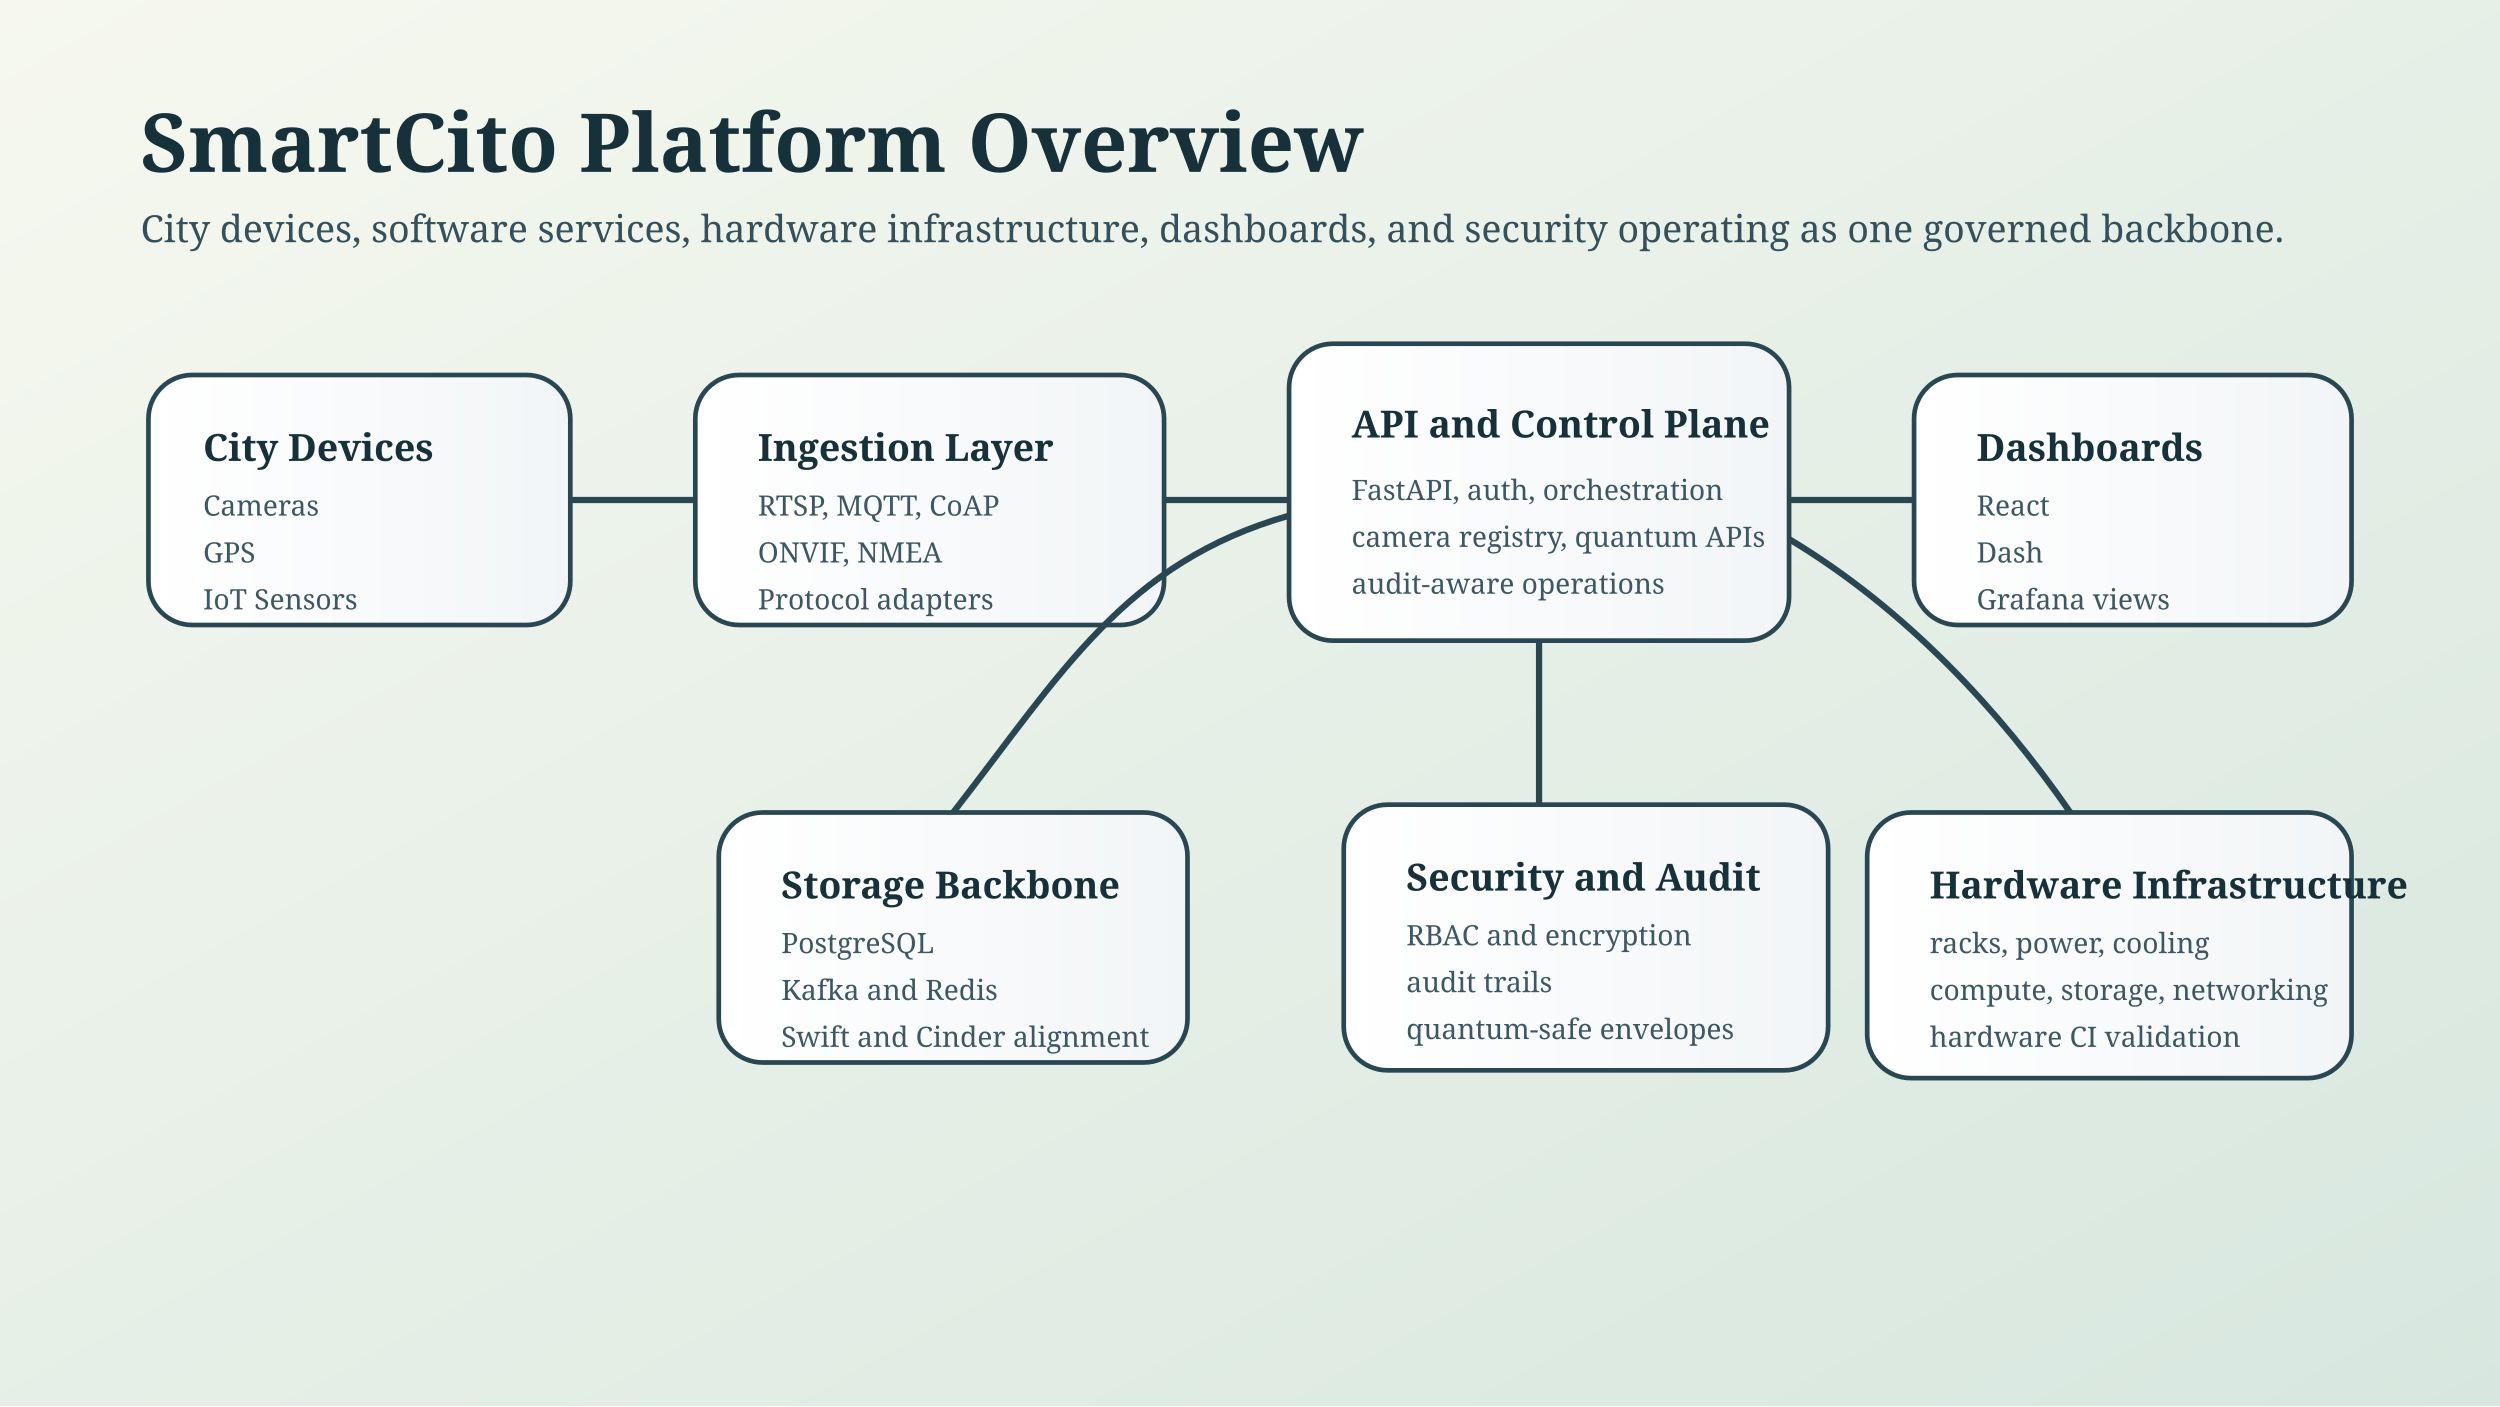
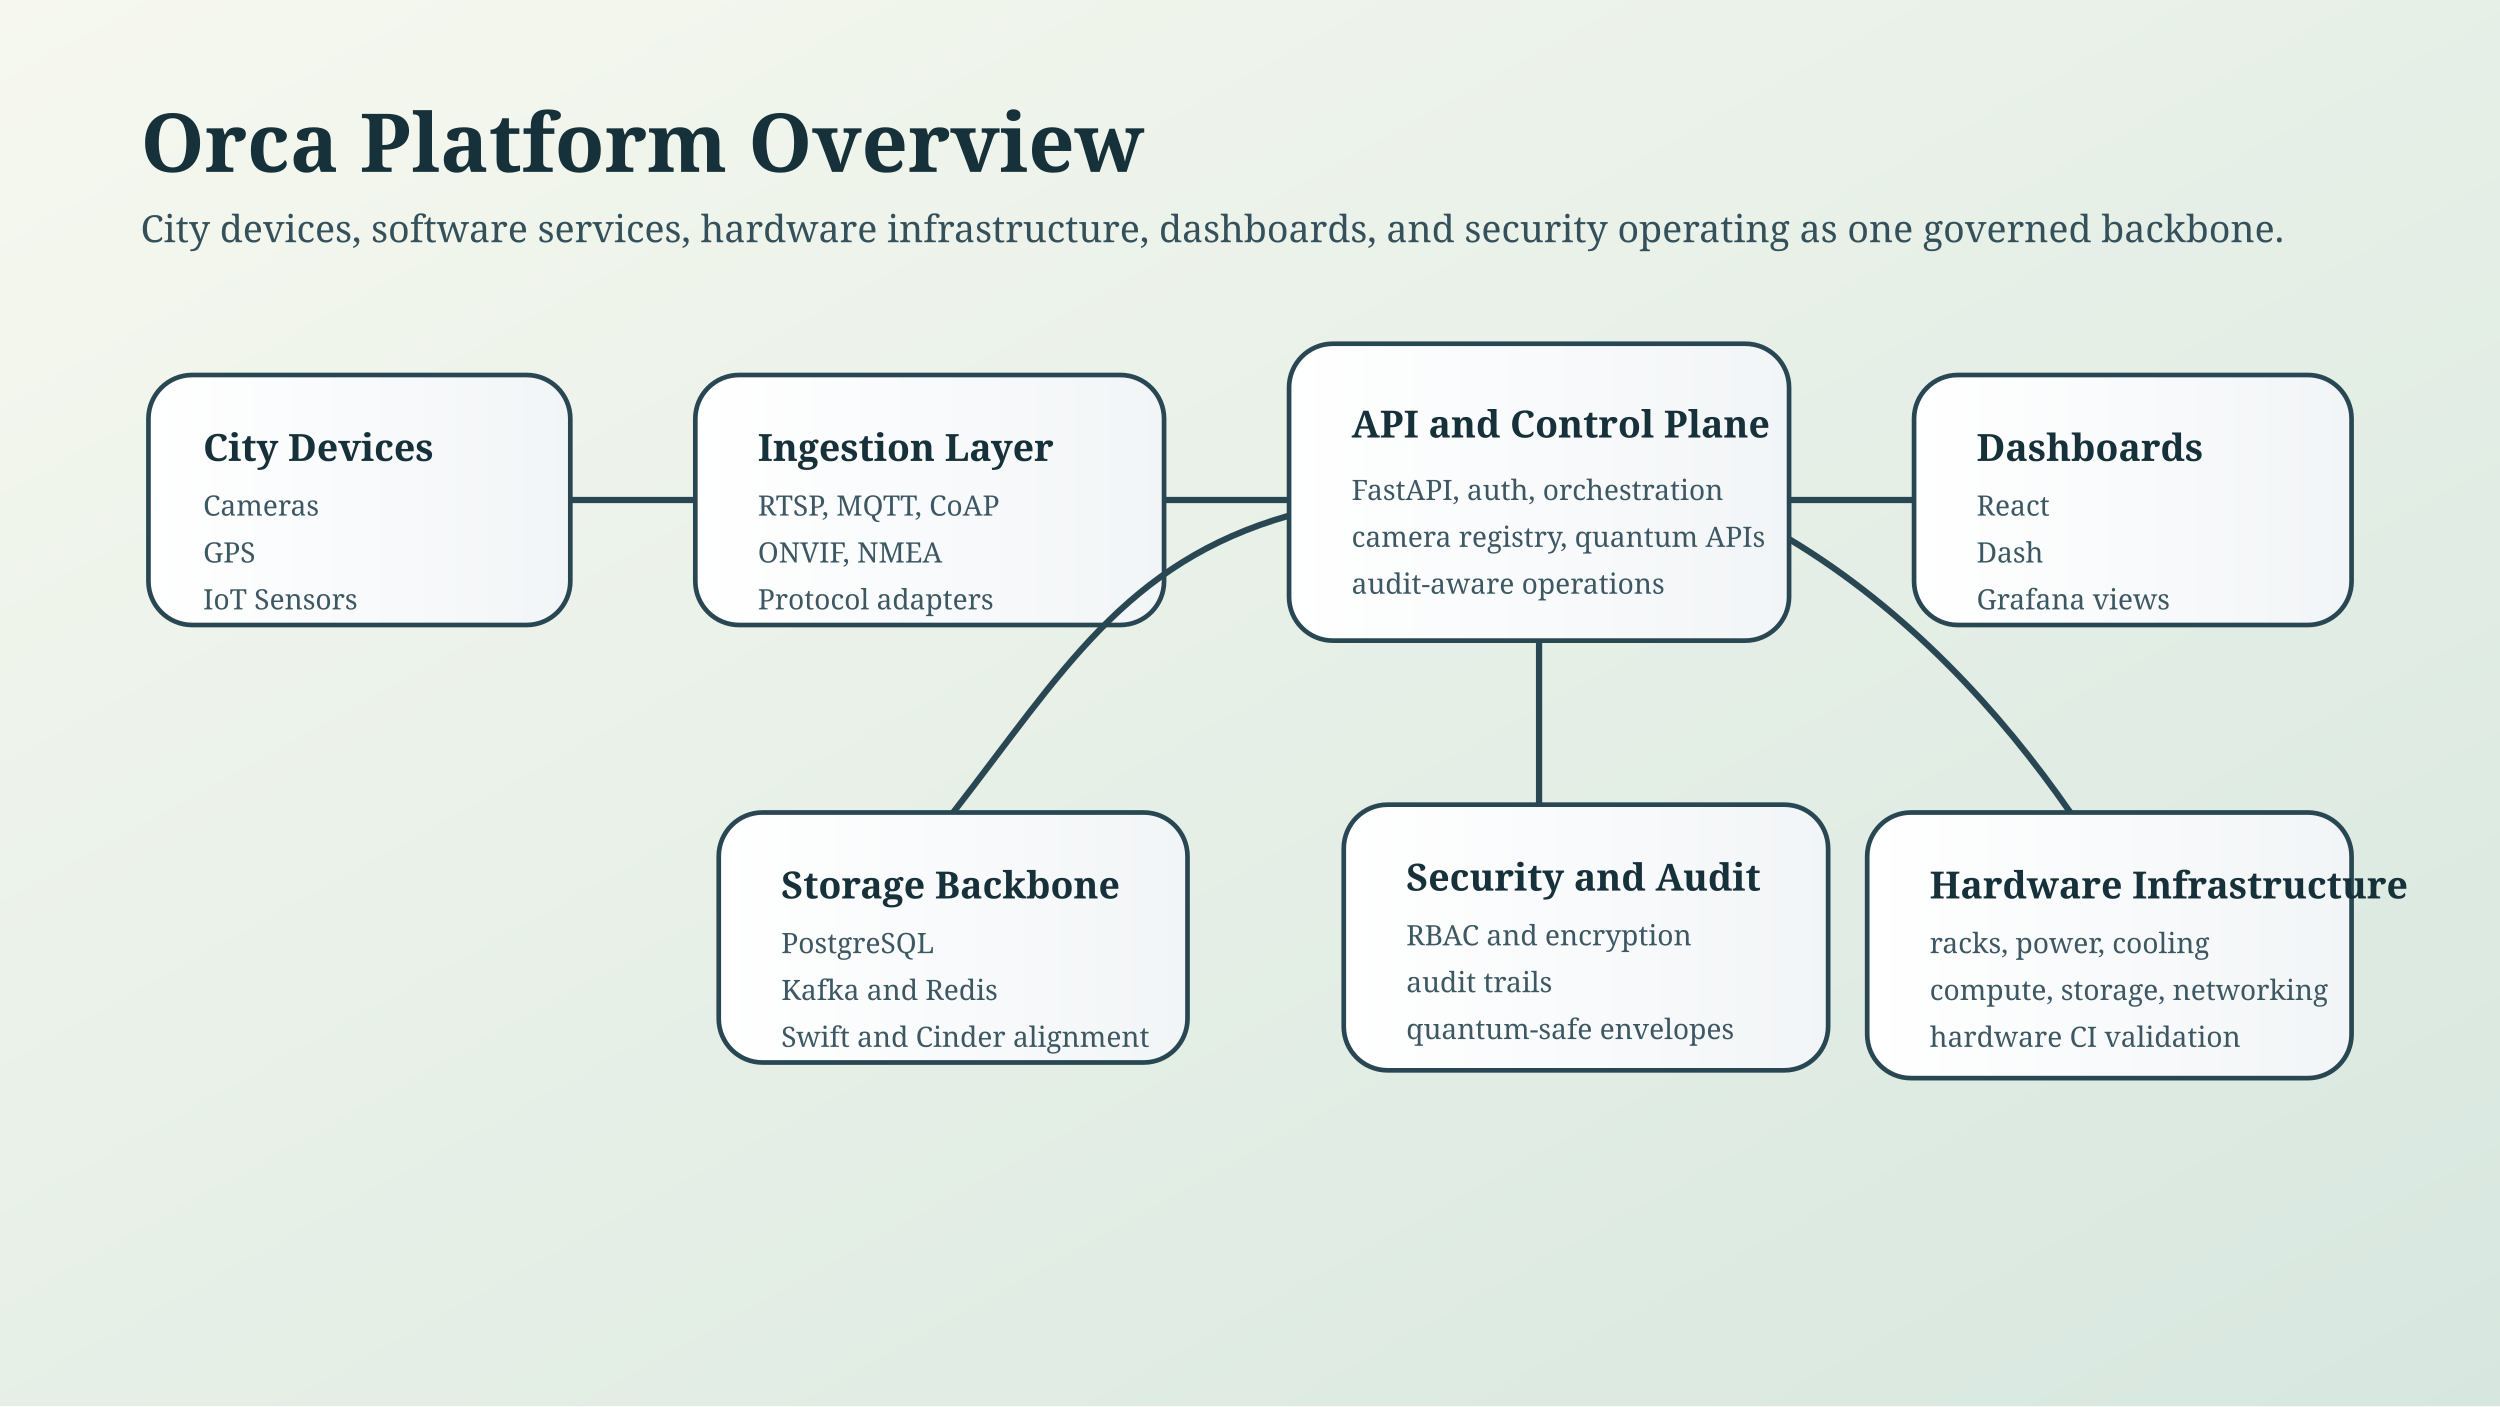
- <svg xmlns="http://www.w3.org/2000/svg" width="1600" height="900" viewBox="0 0 1600 900" role="img" aria-label="SmartCito platform overview">
+ <svg xmlns="http://www.w3.org/2000/svg" width="1600" height="900" viewBox="0 0 1600 900" role="img" aria-label="Orca platform overview">
  <defs>
    <linearGradient id="bg" x1="0" x2="1" y1="0" y2="1">
      <stop offset="0%" stop-color="#f6f8ef" />
      <stop offset="100%" stop-color="#d7e7df" />
    </linearGradient>
    <linearGradient id="card" x1="0" x2="1">
      <stop offset="0%" stop-color="#ffffff" />
      <stop offset="100%" stop-color="#f2f5f7" />
    </linearGradient>
    <style>
      .title { font: 700 52px Georgia, serif; fill: #17313a; }
      .subtitle { font: 400 24px Georgia, serif; fill: #34505b; }
      .label { font: 700 24px Georgia, serif; fill: #17313a; }
      .body { font: 400 18px Georgia, serif; fill: #3d5863; }
      .line { stroke: #294752; stroke-width: 4; fill: none; }
      .box { fill: url(#card); stroke: #294752; stroke-width: 3; rx: 28; }
    </style>
  </defs>
  <rect width="1600" height="900" fill="url(#bg)" />
-   <text x="90" y="110" class="title">SmartCito Platform Overview</text>
+   <text x="90" y="110" class="title">Orca Platform Overview</text>
  <text x="90" y="155" class="subtitle">City devices, software services, hardware infrastructure, dashboards, and security operating as one governed backbone.</text>
  <rect x="95" y="240" width="270" height="160" class="box" />
  <text x="130" y="295" class="label">City Devices</text>
  <text x="130" y="330" class="body">Cameras</text>
  <text x="130" y="360" class="body">GPS</text>
  <text x="130" y="390" class="body">IoT Sensors</text>
  <rect x="445" y="240" width="300" height="160" class="box" />
  <text x="485" y="295" class="label">Ingestion Layer</text>
  <text x="485" y="330" class="body">RTSP, MQTT, CoAP</text>
  <text x="485" y="360" class="body">ONVIF, NMEA</text>
  <text x="485" y="390" class="body">Protocol adapters</text>
  <rect x="825" y="220" width="320" height="190" class="box" />
  <text x="865" y="280" class="label">API and Control Plane</text>
  <text x="865" y="320" class="body">FastAPI, auth, orchestration</text>
  <text x="865" y="350" class="body">camera registry, quantum APIs</text>
  <text x="865" y="380" class="body">audit-aware operations</text>
  <rect x="1225" y="240" width="280" height="160" class="box" />
  <text x="1265" y="295" class="label">Dashboards</text>
  <text x="1265" y="330" class="body">React</text>
  <text x="1265" y="360" class="body">Dash</text>
  <text x="1265" y="390" class="body">Grafana views</text>
  <rect x="460" y="520" width="300" height="160" class="box" />
  <text x="500" y="575" class="label">Storage Backbone</text>
  <text x="500" y="610" class="body">PostgreSQL</text>
  <text x="500" y="640" class="body">Kafka and Redis</text>
  <text x="500" y="670" class="body">Swift and Cinder alignment</text>
  <rect x="860" y="515" width="310" height="170" class="box" />
  <text x="900" y="570" class="label">Security and Audit</text>
  <text x="900" y="605" class="body">RBAC and encryption</text>
  <text x="900" y="635" class="body">audit trails</text>
  <text x="900" y="665" class="body">quantum-safe envelopes</text>
  <rect x="1195" y="520" width="310" height="170" class="box" />
  <text x="1235" y="575" class="label">Hardware Infrastructure</text>
  <text x="1235" y="610" class="body">racks, power, cooling</text>
  <text x="1235" y="640" class="body">compute, storage, networking</text>
  <text x="1235" y="670" class="body">hardware CI validation</text>
  <path d="M365 320 L445 320" class="line" />
  <path d="M745 320 L825 320" class="line" />
  <path d="M1145 320 L1225 320" class="line" />
  <path d="M985 410 L985 515" class="line" />
  <path d="M825 330 C720 360, 680 430, 610 520" class="line" />
  <path d="M1145 345 C1220 390, 1280 455, 1325 520" class="line" />
</svg>
